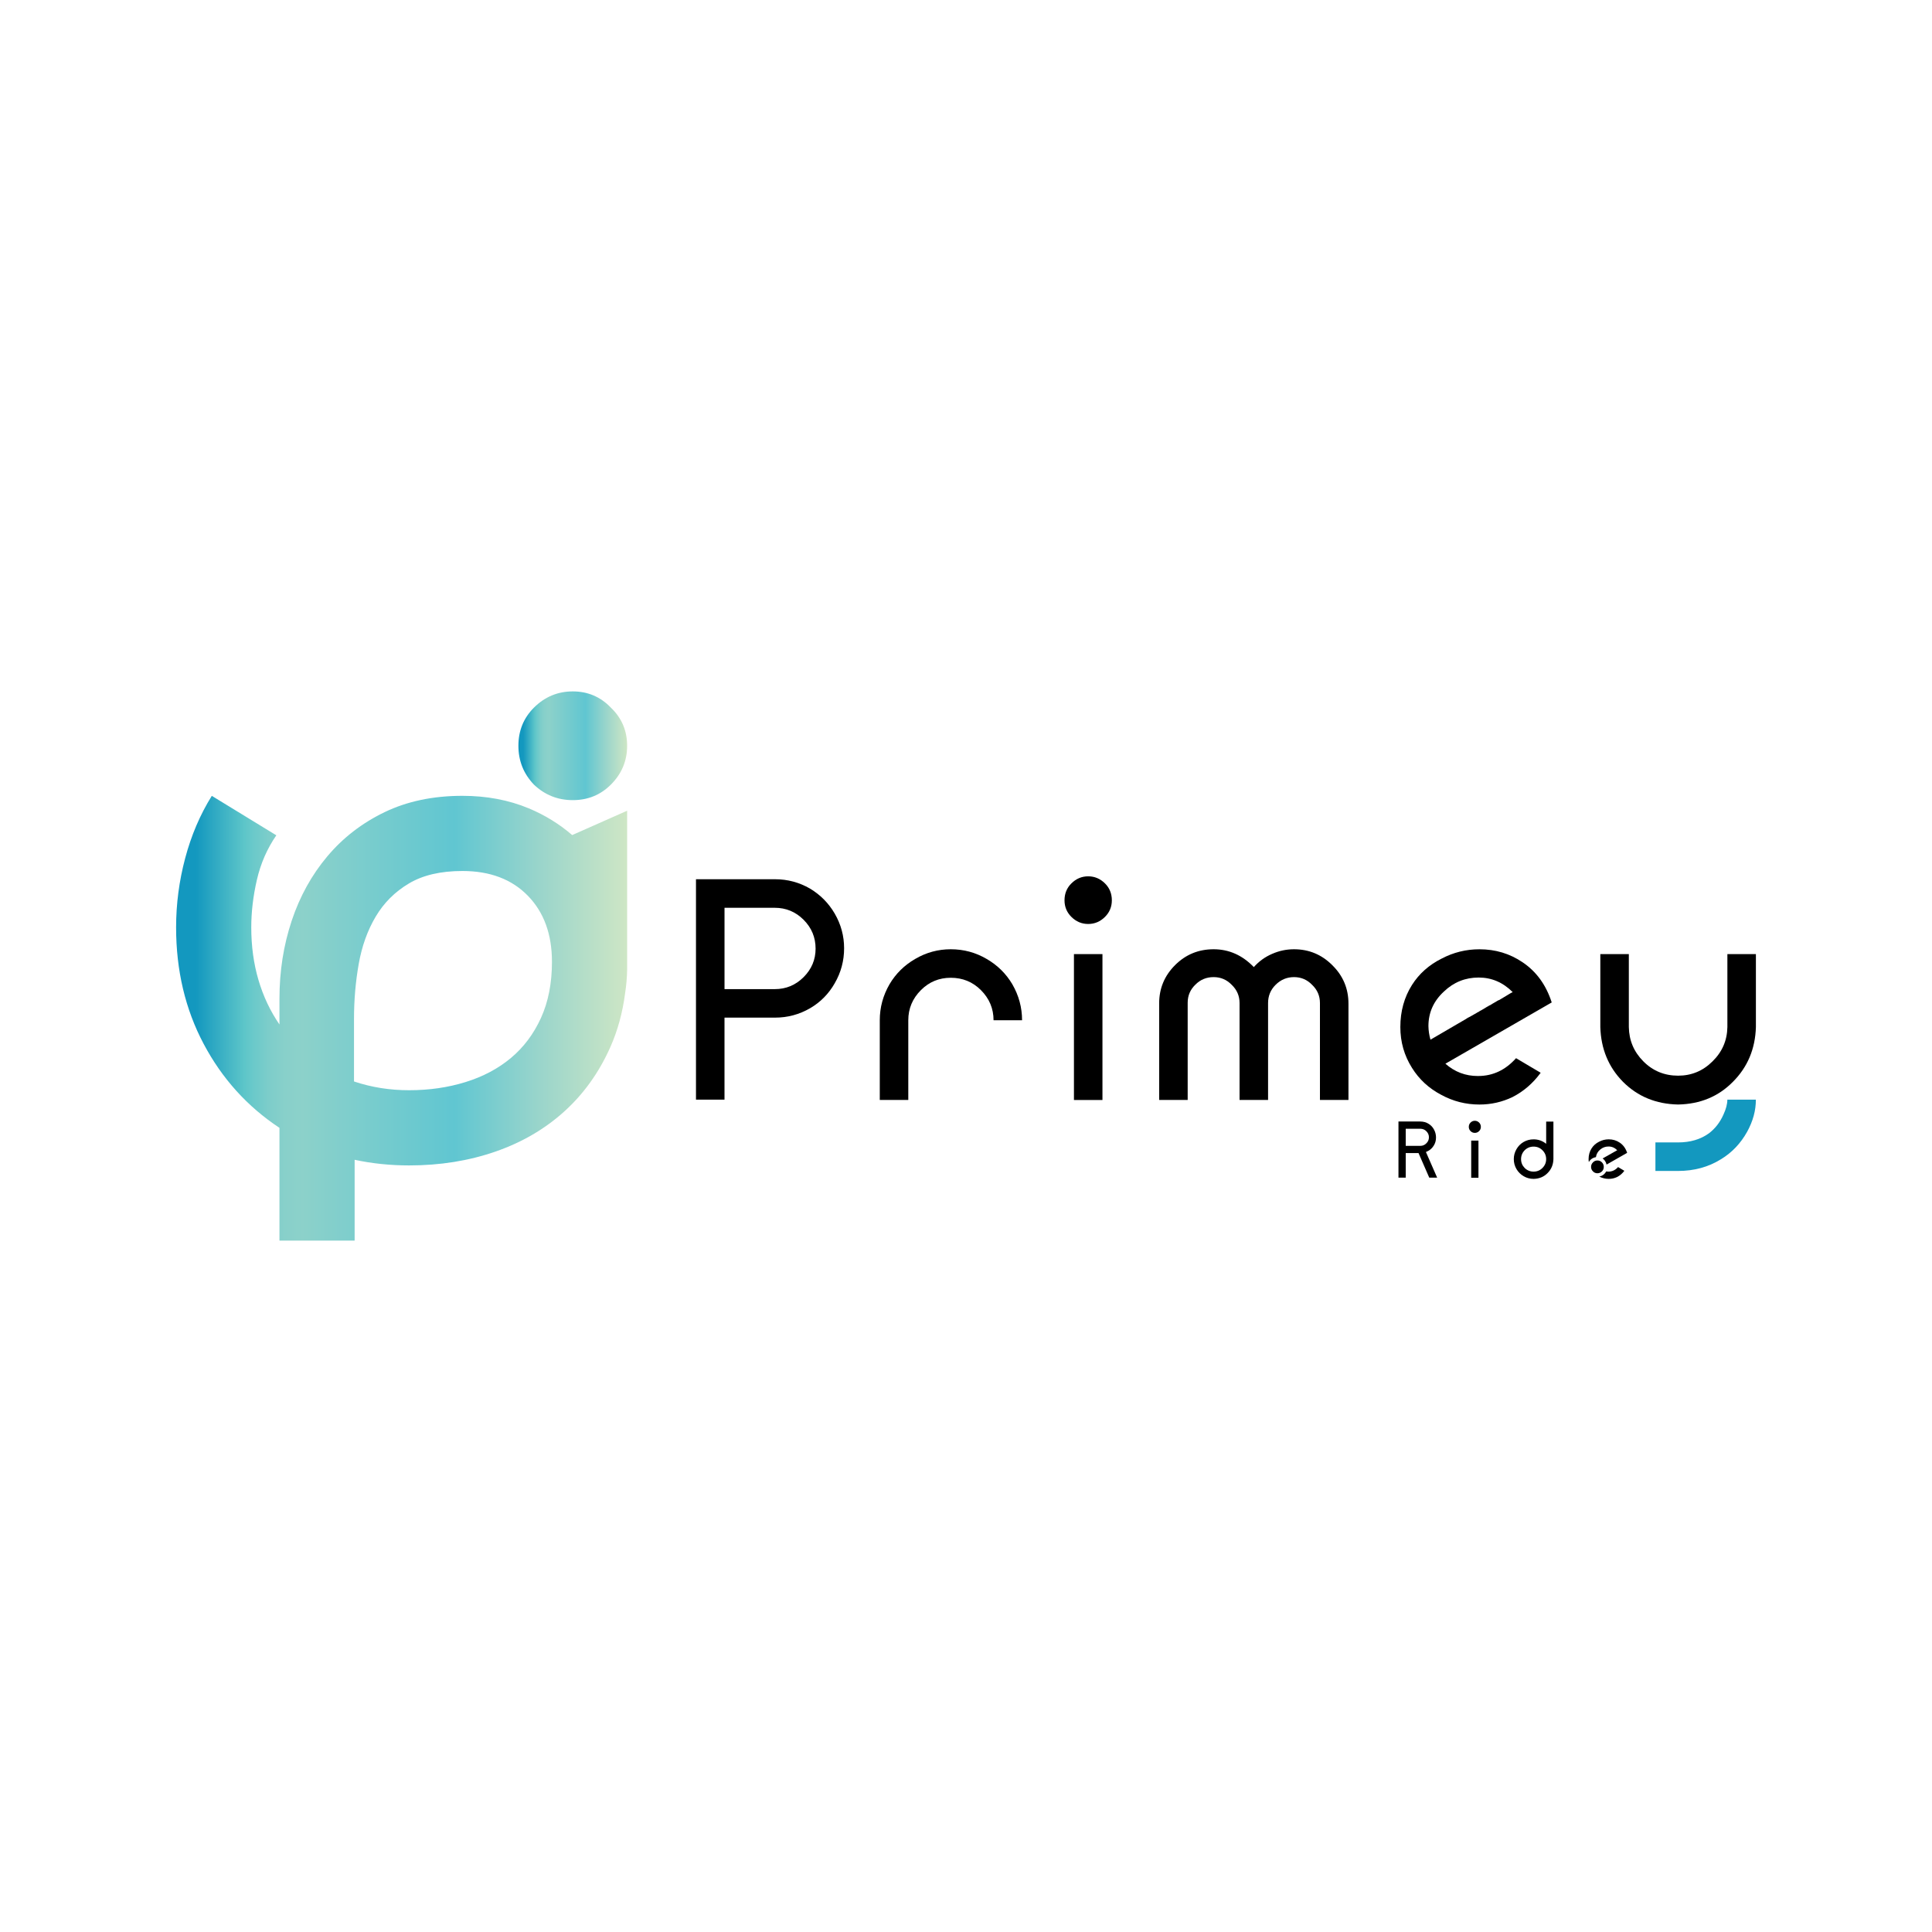
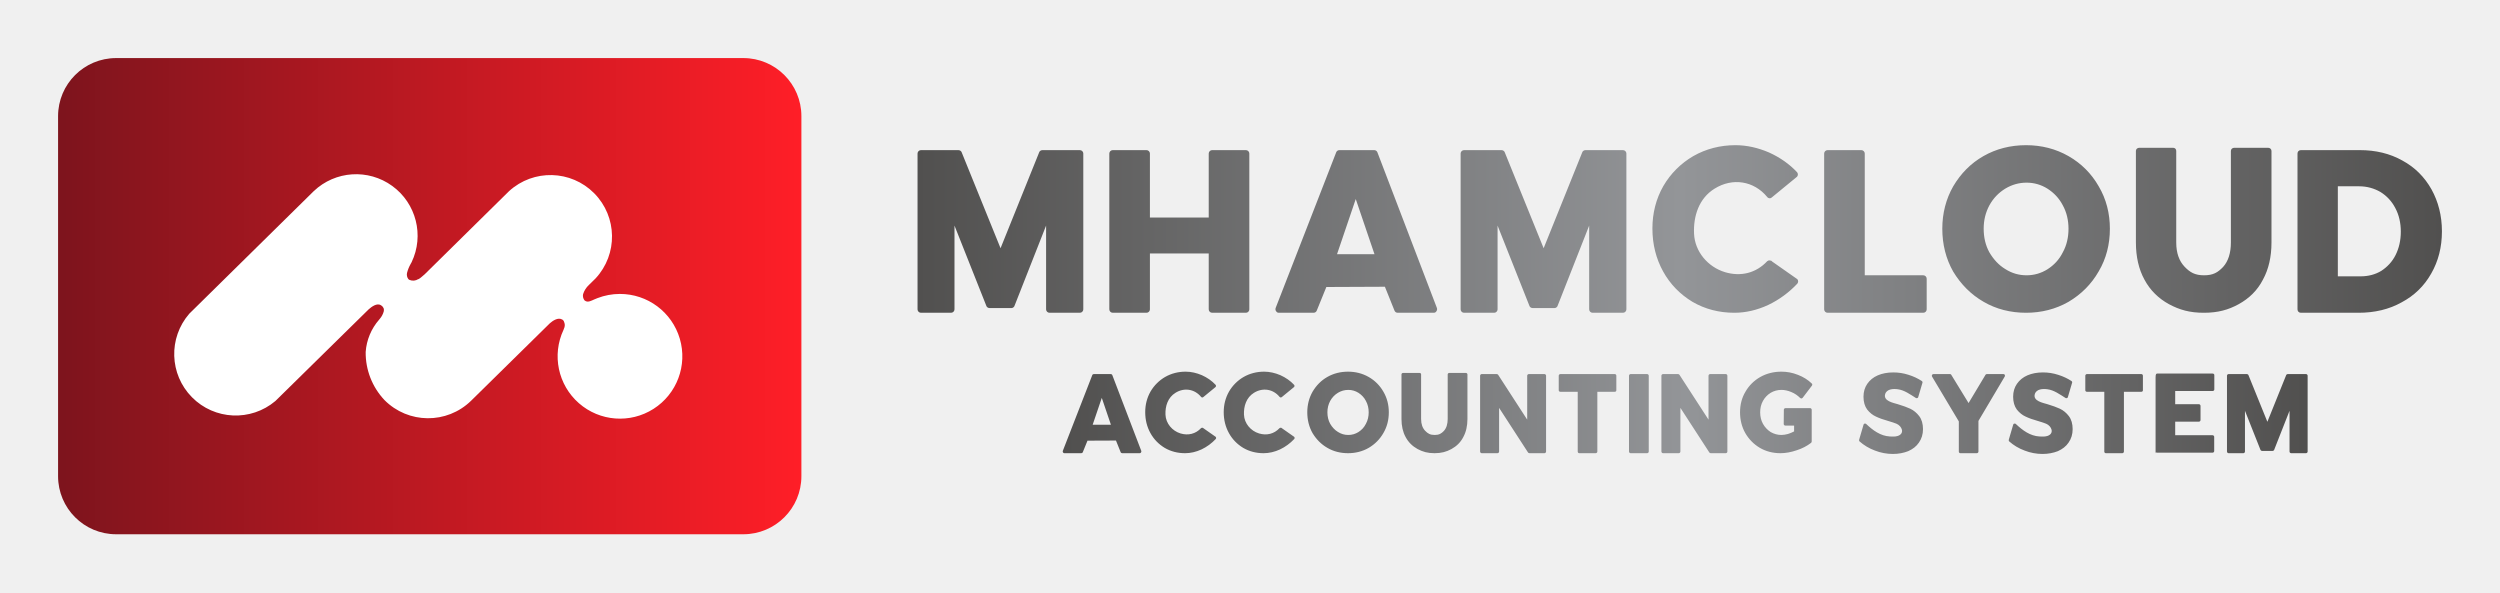
- <svg xmlns="http://www.w3.org/2000/svg" version="1.0" id="Layer_1" x="0px" y="0px" viewBox="0 0 1080 1080" style="enable-background:new 0 0 1080 1080;" xml:space="preserve">
-   <style type="text/css">
- 	.st0{fill:#FFFFFF;}
- 	.st1{fill:#1398BF;}
- 	.st2{fill:url(#SVGID_1_);}
- 	.st3{fill:url(#SVGID_00000090283090173874529700000004370893255832307886_);}
- </style>
-   <rect class="st0" width="1080" height="1080" />
-   <g>
-     <path d="M433.27,491.5c7,0,13.53,1.75,19.57,5.25c5.8,3.5,10.39,8.15,13.77,13.95c3.5,6.04,5.25,12.5,5.25,19.39   c0,7.01-1.75,13.53-5.25,19.57c-3.38,5.92-7.97,10.57-13.77,13.95c-6.04,3.5-12.56,5.25-19.57,5.25h-28.27v45.84h-15.94V491.5   H433.27z M433.09,552.93c6.28,0,11.66-2.23,16.13-6.7c4.47-4.47,6.7-9.78,6.7-15.94c0-6.28-2.24-11.66-6.7-16.13   c-4.47-4.47-9.85-6.7-16.13-6.7h-28.08v45.48H433.09z" />
-     <path d="M491.8,614.89v-44.57c0-7.13,1.81-13.83,5.44-20.11c3.5-5.92,8.27-10.63,14.31-14.13c6.16-3.62,12.8-5.44,19.93-5.44   c7.25,0,13.95,1.81,20.11,5.44c6.04,3.5,10.81,8.22,14.31,14.13c3.62,6.28,5.44,12.99,5.44,20.11H555.4   c0-6.52-2.36-12.14-7.07-16.85c-4.59-4.59-10.21-6.89-16.85-6.89c-6.52,0-12.08,2.3-16.67,6.89c-4.71,4.71-7.07,10.33-7.07,16.85   v44.57H491.8z" />
-     <path d="M598.88,512.52c-2.54-2.54-3.81-5.62-3.81-9.24c0-3.74,1.27-6.89,3.81-9.42c2.66-2.66,5.8-3.99,9.42-3.99   c3.62,0,6.76,1.33,9.42,3.99c2.54,2.54,3.81,5.68,3.81,9.42c0,3.62-1.27,6.7-3.81,9.24c-2.66,2.66-5.8,3.99-9.42,3.99   C604.68,516.51,601.54,515.18,598.88,512.52z M616.28,533.36v81.54h-15.94v-81.54H616.28z" />
-     <path d="M737.86,614.89v-54.18c0-3.99-1.45-7.37-4.35-10.15c-2.78-2.9-6.16-4.35-10.15-4.35c-3.99,0-7.43,1.45-10.33,4.35   c-2.78,2.78-4.17,6.16-4.17,10.15v54.18h-15.94v-54.18c0-3.99-1.45-7.37-4.35-10.15c-2.78-2.9-6.16-4.35-10.15-4.35   c-3.99,0-7.37,1.39-10.15,4.17c-2.9,2.78-4.35,6.16-4.35,10.15v54.36h-15.94V560.9c0-8.34,2.96-15.46,8.88-21.38   c5.92-5.92,13.1-8.88,21.56-8.88c8.58,0,16.06,3.32,22.47,9.97c2.9-3.26,6.34-5.74,10.33-7.43c3.86-1.69,7.91-2.54,12.14-2.54   c8.33,0,15.46,2.96,21.38,8.88c6.04,5.92,9.06,13.11,9.06,21.56v53.81H737.86z" />
-     <path d="M826.28,601.49c8.21,0,15.28-3.32,21.2-9.96l13.77,8.15c-4.35,5.92-9.6,10.45-15.76,13.59c-5.8,2.78-11.96,4.17-18.48,4.17   c-7.61,0-14.74-1.81-21.38-5.44c-6.89-3.62-12.32-8.64-16.31-15.04c-4.35-6.89-6.52-14.5-6.52-22.83c0-8.81,2.17-16.67,6.52-23.55   c3.99-6.28,9.48-11.17,16.49-14.68c6.64-3.5,13.71-5.25,21.2-5.25c8.94,0,16.97,2.42,24.1,7.25c7.73,5.19,13.17,12.68,16.31,22.47   l-59.43,34.25c5.19,4.59,11.23,6.88,18.12,6.88H826.28z M799.64,581.19l19.57-11.41l0.36-0.18l0.18-0.18l0.91-0.54l0.36-0.18   l0.72-0.36l3.81-2.17l0.18-0.18h0.18l0.18-0.18h0.18l0.54-0.36l0.54-0.36l0.72-0.36l3.62-2.17h0.18l0.18-0.18l0.18-0.18h0.18   l0.18-0.18h0.18l0.36-0.18l0.18-0.18l0.36-0.18l0.36-0.18l0.18-0.18l0.36-0.18l3.08-1.81h0.18l0.36-0.18l4.53-2.72l1.81-1.09   l0.72-0.36l0.36-0.18c-5.44-5.44-11.78-8.15-19.02-8.15c-7.49,0-13.95,2.6-19.39,7.79c-5.8,5.32-8.7,11.78-8.7,19.39   C798.55,576.12,798.92,578.66,799.64,581.19z" />
-     <path d="M907.27,604.75c-8.09-8.21-12.32-18.42-12.68-30.62v-40.77h15.94v40.77c0.12,7.49,2.84,13.89,8.15,19.21   c5.31,5.32,11.78,7.97,19.39,7.97c7.49,0,13.89-2.66,19.21-7.97c5.44-5.31,8.21-11.72,8.34-19.21v-40.77h15.94v40.77   c-0.36,12.2-4.65,22.41-12.86,30.62c-8.09,8.22-18.3,12.44-30.62,12.68C925.75,617.19,915.48,612.96,907.27,604.75z" />
-     <g>
-       <path d="M798.96,658.31l-6-13.75h-7.15v13.75h-4.06v-31.38h12.18c1.78,0,3.37,0.45,4.75,1.34c1.29,0.8,2.29,1.89,3,3.28    c0.71,1.35,1.06,2.8,1.06,4.34c0,1.75-0.46,3.32-1.39,4.71c-0.99,1.54-2.4,2.66-4.25,3.37l6.28,14.35H798.96z M793.98,640.54    c1.32,0,2.45-0.48,3.37-1.43c0.95-0.92,1.43-2.05,1.43-3.37c0-1.29-0.48-2.41-1.43-3.37c-0.92-0.92-2.05-1.39-3.37-1.39h-8.17    v9.55H793.98z" />
-       <path d="M822.04,632.28c-0.65-0.65-0.97-1.43-0.97-2.35c0-0.95,0.32-1.75,0.97-2.4c0.68-0.68,1.48-1.01,2.4-1.01    c0.92,0,1.72,0.34,2.4,1.01c0.65,0.65,0.97,1.45,0.97,2.4c0,0.92-0.32,1.71-0.97,2.35c-0.68,0.68-1.48,1.01-2.4,1.01    C823.51,633.29,822.71,632.96,822.04,632.28z M826.47,637.59v20.77h-4.06v-20.77H826.47z" />
-       <path d="M868.37,626.97v21c-0.09,3.11-1.18,5.71-3.28,7.8c-2.06,2.09-4.66,3.17-7.8,3.23c-2,0-3.85-0.49-5.54-1.48    c-1.69-0.99-3.03-2.31-4.01-3.97c-1.02-1.72-1.52-3.6-1.52-5.63c0-1.94,0.49-3.77,1.48-5.49c0.95-1.69,2.26-3.03,3.92-4.01    c1.72-1.01,3.62-1.52,5.68-1.52c2.61,0,4.95,0.83,7.02,2.49v-12.41H868.37z M862.23,652.91c1.38-1.38,2.08-3.03,2.08-4.94    c0-1.94-0.69-3.6-2.08-4.98c-1.35-1.35-3-2.03-4.94-2.03c-1.94,0-3.6,0.68-4.98,2.03c-1.35,1.38-2.03,3.05-2.03,4.98    c0,1.91,0.68,3.55,2.03,4.94c1.39,1.35,3.05,2.03,4.98,2.03C859.23,654.94,860.88,654.26,862.23,652.91z" />
-       <path d="M888.17,649.59c-0.09-0.52-0.14-1.06-0.14-1.62c0-2.25,0.55-4.25,1.66-6c1.01-1.6,2.41-2.84,4.2-3.74    c1.69-0.89,3.49-1.34,5.4-1.34c2.28,0,4.32,0.61,6.14,1.84c1.97,1.32,3.35,3.23,4.15,5.72l-11.49,6.55    c-0.37-1.51-1.11-2.65-2.22-3.41l8.17-4.61c-1.39-1.39-3-2.08-4.85-2.08c-1.72,0-3.26,0.55-4.61,1.66    c-1.39,1.14-2.2,2.57-2.45,4.29C890.35,647.17,889.03,648.08,888.17,649.59z M890.48,654.8c-0.71-0.68-1.06-1.51-1.06-2.49    c0-0.99,0.35-1.83,1.06-2.54c0.68-0.71,1.51-1.06,2.49-1.06c0.98,0,1.83,0.35,2.54,1.06c0.68,0.71,1.01,1.55,1.01,2.54    c0,0.99-0.34,1.82-1.01,2.49c-0.71,0.71-1.56,1.06-2.54,1.06C891.98,655.86,891.15,655.51,890.48,654.8z M897.86,654.85    c0.4,0.06,0.8,0.09,1.2,0.09h0.05c2.09,0,3.89-0.85,5.4-2.54l3.51,2.08c-1.11,1.51-2.45,2.66-4.01,3.46    c-1.48,0.71-3.05,1.06-4.71,1.06c-1.84,0-3.62-0.43-5.31-1.29C895.74,657.34,897.03,656.39,897.86,654.85z" />
+ <svg xmlns="http://www.w3.org/2000/svg" version="1.1" width="3146.163" height="745.432" viewBox="0 0 3146.163 745.432">
+   <g transform="scale(7.308161) translate(10, 10)">
+     <defs id="SvgjsDefs4043">
+       <linearGradient id="SvgjsLinearGradient4052">
+         <stop id="SvgjsStop4053" stop-color="#7d141d" offset="0" />
+         <stop id="SvgjsStop4054" stop-color="#ff1e27" offset="1" />
+       </linearGradient>
+       <linearGradient id="SvgjsLinearGradient4055">
+         <stop id="SvgjsStop4056" stop-color="#51504f" offset="0" />
+         <stop id="SvgjsStop4057" stop-color="#939598" offset="0.5" />
+         <stop id="SvgjsStop4058" stop-color="#51504f" offset="1" />
+       </linearGradient>
+       <linearGradient id="SvgjsLinearGradient4059">
+         <stop id="SvgjsStop4060" stop-color="#51504f" offset="0" />
+         <stop id="SvgjsStop4061" stop-color="#939598" offset="0.5" />
+         <stop id="SvgjsStop4062" stop-color="#51504f" offset="1" />
+       </linearGradient>
+     </defs>
+     <g id="SvgjsG4044" featureKey="symbolGroupContainer" transform="matrix(1,0,0,1,0,0)" fill="url(#SvgjsLinearGradient4052)">
+       <rect width="128" height="82" rx="10" ry="10" />
    </g>
-     <path class="st1" d="M976.67,632.65c-3.62,6.52-8.51,11.66-14.68,15.4c-7.01,4.35-14.98,6.52-23.92,6.52h-12.68v-15.95h12.68   c6.76,0,12.5-1.69,17.21-5.07c3.5-2.66,6.22-6.16,8.15-10.51c1.45-3.14,2.17-5.92,2.17-8.34h15.94   C981.56,620.75,979.93,626.73,976.67,632.65z" />
-     <g>
-       <linearGradient id="SVGID_1_" gradientUnits="userSpaceOnUse" x1="98.441" y1="569.186" x2="350.571" y2="569.186">
-         <stop offset="0.044" style="stop-color:#1398BF" />
-         <stop offset="0.153" style="stop-color:#5EC6C9" />
-         <stop offset="0.171" style="stop-color:#6AC9CA" />
-         <stop offset="0.206" style="stop-color:#7DCDCA" />
-         <stop offset="0.242" style="stop-color:#88D0CA" />
-         <stop offset="0.281" style="stop-color:#8CD1CA" />
-         <stop offset="0.617" style="stop-color:#60C6D1" />
-         <stop offset="0.807" style="stop-color:#9AD5CB" />
-         <stop offset="1" style="stop-color:#CEE6C5" />
-       </linearGradient>
-       <path class="st2" d="M295.59,451.87c-11.21-4.67-23.58-7-37.12-7c-16.34,0-30.82,3.04-43.42,9.1    c-12.61,6.07-23.29,14.3-32.04,24.69c-8.75,10.39-15.41,22.41-19.96,36.07c-4.55,13.66-6.83,28.19-6.83,43.6v14.36    c-5.14-7.47-9.05-15.76-11.73-24.86c-2.69-9.11-4.03-18.91-4.03-29.42c0-8.63,1.05-17.51,3.15-26.61s5.72-17.39,10.86-24.86    l-36.07-22.06c-6.54,10.5-11.5,22.12-14.88,34.84c-3.39,12.73-5.08,25.62-5.08,38.69c0,24.05,5.13,45.76,15.41,65.14    c10.27,19.38,24.39,35.02,42.37,46.92v63.03h42.02v-45.17c9.8,2.1,19.96,3.15,30.47,3.15c17.27,0,33.32-2.57,48.15-7.7    c14.82-5.13,27.67-12.61,38.52-22.41c10.86-9.8,19.43-21.76,25.74-35.89c4.15-9.29,6.9-19.38,8.32-30.24    c0.67-4.33,1.07-8.74,1.13-13.24v-88.8l-30.71,13.61C312.76,460.69,304.71,455.67,295.59,451.87z M197.89,604.55v-35.02    c0-10.51,0.88-20.72,2.63-30.64c1.75-9.92,4.9-18.74,9.46-26.44c4.55-7.7,10.73-13.89,18.56-18.56c7.82-4.67,17.8-7,29.94-7    c15.41,0,27.61,4.61,36.59,13.83c8.99,9.22,13.48,21.54,13.48,36.94c0,11.91-2.05,22.36-6.13,31.34    c-4.09,8.99-9.69,16.46-16.81,22.41c-7.12,5.95-15.58,10.45-25.39,13.48c-9.81,3.04-20.31,4.55-31.51,4.55    C217.97,609.46,207.7,607.83,197.89,604.55z" />
-       <linearGradient id="SVGID_00000130624496366022655470000003415991546059185586_" gradientUnits="userSpaceOnUse" x1="289.796" y1="416.888" x2="350.571" y2="416.888">
-         <stop offset="0.044" style="stop-color:#1398BF" />
-         <stop offset="0.153" style="stop-color:#5EC6C9" />
-         <stop offset="0.171" style="stop-color:#6AC9CA" />
-         <stop offset="0.206" style="stop-color:#7DCDCA" />
-         <stop offset="0.242" style="stop-color:#88D0CA" />
-         <stop offset="0.281" style="stop-color:#8CD1CA" />
-         <stop offset="0.617" style="stop-color:#60C6D1" />
-         <stop offset="0.807" style="stop-color:#9AD5CB" />
-         <stop offset="1" style="stop-color:#CEE6C5" />
-       </linearGradient>
-       <path style="fill:url(#SVGID_00000130624496366022655470000003415991546059185586_);" d="M320.18,447.28    c8.42,0,15.53-2.89,21.31-8.68c6.06-6.05,9.08-13.28,9.08-21.71c0-8.42-3.02-15.52-9.08-21.31c-5.78-6.05-12.89-9.08-21.31-9.08    c-8.42,0-15.65,3.03-21.71,9.08c-5.78,5.79-8.68,12.89-8.68,21.31c0,8.42,2.9,15.66,8.68,21.71    C304.53,444.38,311.77,447.28,320.18,447.28z" />
+     <g id="SvgjsG4045" featureKey="symbolFeature-0" transform="matrix(1.058976,0,0,1.058976,20,20)" fill="#ffffff">
+       <g id="Page-1" stroke="none" stroke-width="1" fill="none" fill-rule="evenodd">
+         <g id="Artboard" transform="translate(-5037, -836)" fill="#FFFFFF" fill-rule="nonzero">
+           <g id="M-Letter_Artboard-58_SVG" transform="translate(5037, 836)">
+             <path d="M72.453,19.468 C71.212,19.47 69.981,19.701 68.823,20.148 L68.823,20.148 L68.313,20.358 C67.753,20.608 67.313,20.848 66.893,20.628 C66.83,20.593 66.77,20.553 66.713,20.508 C66.496,20.224 66.412,19.859 66.483,19.508 C66.665,18.935 66.992,18.418 67.433,18.008 L68.003,17.448 L68.003,17.448 L68.513,16.948 C72.166,13.022 72.07,6.913 68.297,3.102 C64.524,-0.709 58.416,-0.865 54.453,2.748 L40.723,16.278 C40.523,16.458 40.343,16.618 40.173,16.748 C40.038,16.867 39.891,16.971 39.733,17.058 L39.683,17.058 C39.261,17.335 38.729,17.383 38.263,17.188 C38.2,17.153 38.14,17.113 38.083,17.068 C37.866,16.784 37.782,16.419 37.853,16.068 C37.984,15.547 38.186,15.045 38.453,14.578 L38.503,14.488 L38.603,14.308 L38.603,14.308 C40.68,9.957 39.357,4.744 35.457,1.91 C31.556,-0.924 26.189,-0.571 22.693,2.748 L2.453,22.678 C-0.975,26.622 -0.789,32.539 2.879,36.26 C6.547,39.98 12.462,40.25 16.453,36.878 L31.613,21.978 C32.083,21.558 32.973,20.888 33.613,21.308 C33.683,21.349 33.75,21.396 33.813,21.448 C33.924,21.564 34.012,21.7 34.073,21.848 C34.109,22 34.109,22.157 34.073,22.308 C33.955,22.742 33.743,23.145 33.453,23.488 L33.323,23.648 L33.323,23.648 L33.323,23.648 C32.04,25.113 31.271,26.956 31.133,28.898 C31.099,31.802 32.192,34.605 34.183,36.718 C38.049,40.622 44.341,40.676 48.273,36.838 L61.073,24.248 C61.573,23.808 62.403,23.248 63.073,23.618 L63.193,23.698 C63.258,23.754 63.315,23.818 63.363,23.888 L63.363,23.958 C63.516,24.24 63.552,24.57 63.463,24.878 C63.418,25.025 63.365,25.168 63.303,25.308 C61.39,29.394 62.406,34.253 65.798,37.229 C69.189,40.206 74.138,40.583 77.942,38.156 C81.745,35.728 83.487,31.08 82.215,26.751 C80.944,22.422 76.965,19.454 72.453,19.468 Z" id="Path" />
+           </g>
+         </g>
+       </g>
+     </g>
+     <g id="SvgjsG4046" featureKey="nameFeature-0" transform="matrix(2.240526,0,0,2.240526,145.7595,-0.9525406)" fill="url(#SvgjsLinearGradient4055)">
+       <path d="M1.26 20 c-0.14 0 -0.26 -0.12 -0.26 -0.26 l0 -11.98 c0 -0.14 0.12 -0.26 0.26 -0.26 l2.88 0 c0.1 0 0.2 0.06 0.24 0.14 l3 7.4 l2.98 -7.4 c0.04 -0.08 0.14 -0.14 0.24 -0.14 l2.88 0 c0.14 0 0.26 0.12 0.26 0.26 l0 11.98 c0 0.14 -0.12 0.26 -0.26 0.26 l-2.34 0 c-0.14 0 -0.26 -0.12 -0.26 -0.26 l0 -6.44 l-2.44 6.2 c-0.04 0.08 -0.14 0.14 -0.22 0.14 l-1.68 0 c-0.1 0 -0.2 -0.06 -0.24 -0.14 l-2.46 -6.2 l0 6.44 c0 0.14 -0.12 0.26 -0.26 0.26 l-2.32 0 z M16 20 c-0.14 0 -0.26 -0.12 -0.26 -0.26 l0 -11.98 c0 -0.14 0.12 -0.26 0.26 -0.26 l2.6 0 c0.14 0 0.26 0.12 0.26 0.26 l0 4.92 l4.52 0 l0 -4.92 c0 -0.14 0.12 -0.26 0.26 -0.26 l2.6 0 c0.14 0 0.26 0.12 0.26 0.26 l0 11.98 c0 0.14 -0.12 0.26 -0.26 0.26 l-2.6 0 c-0.14 0 -0.26 -0.12 -0.26 -0.26 l0 -4.3 l-4.52 0 l0 4.3 c0 0.14 -0.12 0.26 -0.26 0.26 l-2.6 0 z M28.76 20 c-0.08 0 -0.16 -0.04 -0.2 -0.12 c-0.06 -0.06 -0.06 -0.16 -0.04 -0.24 l4.66 -11.98 c0.04 -0.1 0.14 -0.16 0.24 -0.16 l2.68 0 c0.1 0 0.2 0.06 0.24 0.16 l4.58 11.98 c0.02 0.08 0.02 0.16 -0.04 0.24 c-0.04 0.08 -0.12 0.12 -0.2 0.12 l-2.78 0 c-0.1 0 -0.2 -0.06 -0.24 -0.16 l-0.74 -1.84 l-4.5 0.02 l-0.74 1.82 c-0.04 0.1 -0.14 0.16 -0.24 0.16 l-2.68 0 z M33.24 15.5 l2.88 0 l-1.44 -4.24 z M43 20 c-0.14 0 -0.26 -0.12 -0.26 -0.26 l0 -11.98 c0 -0.14 0.12 -0.26 0.26 -0.26 l2.88 0 c0.1 0 0.2 0.06 0.24 0.14 l3 7.4 l2.98 -7.4 c0.04 -0.08 0.14 -0.14 0.24 -0.14 l2.88 0 c0.14 0 0.26 0.12 0.26 0.26 l0 11.98 c0 0.14 -0.12 0.26 -0.26 0.26 l-2.34 0 c-0.14 0 -0.26 -0.12 -0.26 -0.26 l0 -6.44 l-2.44 6.2 c-0.04 0.08 -0.14 0.14 -0.22 0.14 l-1.68 0 c-0.1 0 -0.2 -0.06 -0.24 -0.14 l-2.46 -6.2 l0 6.44 c0 0.14 -0.12 0.26 -0.26 0.26 l-2.32 0 z M63.78 20 c-1.18 0 -2.26 -0.28 -3.22 -0.84 c-0.96 -0.58 -1.72 -1.36 -2.26 -2.34 s-0.82 -2.08 -0.82 -3.3 c0 -1.18 0.28 -2.28 0.84 -3.26 c0.56 -0.96 1.34 -1.74 2.3 -2.3 c0.98 -0.56 2.08 -0.84 3.24 -0.84 c0.88 0 1.74 0.2 2.58 0.56 c0.84 0.38 1.56 0.88 2.16 1.52 c0.08 0.1 0.08 0.24 0 0.34 l-1.9 1.56 c-0.06 0.06 -0.12 0.1 -0.2 0.1 s-0.16 -0.04 -0.2 -0.1 c-1.02 -1.24 -2.66 -1.5 -4.04 -0.64 c-1.2 0.74 -1.64 2.1 -1.58 3.46 c0.06 1.38 1.06 2.56 2.38 2.96 c1.2 0.36 2.38 0.08 3.24 -0.84 c0.06 -0.04 0.12 -0.08 0.2 -0.06 c0.08 0 0.14 0.02 0.18 0.08 l1.94 1.36 c0.08 0.1 0.08 0.24 0 0.34 c-0.64 0.68 -1.4 1.24 -2.24 1.64 c-0.86 0.4 -1.74 0.6 -2.6 0.6 z M70.94 20 c-0.14 0 -0.26 -0.12 -0.26 -0.26 l0 -11.98 c0 -0.14 0.12 -0.26 0.26 -0.26 l2.6 0 c0.14 0 0.26 0.12 0.26 0.26 l0 9.36 l4.5 0 c0.14 0 0.26 0.12 0.26 0.26 l0 2.36 c0 0.14 -0.12 0.26 -0.26 0.26 l-7.36 0 z M86.2 20 c-1.2 0 -2.3 -0.28 -3.26 -0.84 c-0.98 -0.56 -1.76 -1.36 -2.34 -2.32 c-0.56 -0.98 -0.84 -2.1 -0.84 -3.3 c0 -1.18 0.28 -2.28 0.84 -3.26 c0.58 -0.98 1.34 -1.76 2.32 -2.32 s2.08 -0.84 3.28 -0.84 c1.18 0 2.28 0.28 3.26 0.84 s1.76 1.34 2.32 2.32 c0.58 0.98 0.86 2.08 0.86 3.26 c0 1.2 -0.28 2.3 -0.86 3.28 c-0.56 0.98 -1.34 1.76 -2.32 2.34 c-0.98 0.56 -2.08 0.84 -3.26 0.84 z M86.24 17.12 c0.58 0 1.12 -0.16 1.6 -0.46 c0.5 -0.32 0.9 -0.74 1.18 -1.3 c0.3 -0.54 0.44 -1.16 0.44 -1.82 c0 -0.64 -0.14 -1.26 -0.44 -1.8 c-0.28 -0.54 -0.68 -0.96 -1.18 -1.28 c-0.48 -0.3 -1.02 -0.46 -1.6 -0.46 c-0.6 0 -1.14 0.16 -1.64 0.46 c-0.52 0.32 -0.92 0.74 -1.22 1.28 c-0.3 0.56 -0.44 1.16 -0.44 1.8 c0 0.66 0.14 1.28 0.44 1.82 c0.32 0.54 0.72 0.98 1.22 1.28 c0.5 0.32 1.04 0.48 1.64 0.48 z M99.86 20 c-1.08 0 -1.86 -0.22 -2.68 -0.66 c-0.8 -0.44 -1.44 -1.06 -1.88 -1.88 c-0.44 -0.8 -0.66 -1.76 -0.66 -2.86 l0 -7.04 c0 -0.14 0.12 -0.24 0.26 -0.24 l2.6 0 c0.14 0 0.24 0.1 0.24 0.24 l0 7.04 c0 0.8 0.22 1.42 0.64 1.86 s0.8 0.66 1.5 0.66 s1.06 -0.22 1.46 -0.64 c0.4 -0.44 0.6 -1.08 0.6 -1.88 l0 -7.04 c0 -0.14 0.12 -0.24 0.26 -0.24 l2.6 0 c0.14 0 0.26 0.1 0.26 0.24 l0 7.04 c0 1.1 -0.22 2.06 -0.66 2.86 c-0.42 0.82 -1.06 1.44 -1.86 1.88 s-1.6 0.66 -2.68 0.66 z M107.32 20 c-0.16 0 -0.26 -0.12 -0.26 -0.26 l0 -11.98 c0 -0.14 0.1 -0.26 0.26 -0.26 l4.54 0 c1.2 0 2.3 0.26 3.26 0.8 c0.96 0.52 1.7 1.26 2.24 2.22 c0.52 0.94 0.8 2.02 0.8 3.22 c0 1.22 -0.28 2.3 -0.82 3.24 c-0.54 0.96 -1.3 1.7 -2.28 2.22 c-0.96 0.54 -2.08 0.8 -3.3 0.8 l-4.44 0 z M110.16 17.2 l1.76 0 c0.58 0 1.12 -0.14 1.58 -0.42 c0.46 -0.3 0.84 -0.7 1.1 -1.22 s0.4 -1.12 0.4 -1.8 c0 -0.66 -0.14 -1.28 -0.42 -1.8 c-0.28 -0.54 -0.66 -0.94 -1.14 -1.24 c-0.48 -0.28 -1.04 -0.44 -1.64 -0.44 l-1.64 0 l0 6.92 z" />
+     </g>
+     <g id="SvgjsG4047" featureKey="sloganFeature-0" transform="matrix(1.090124,0,0,1.090124,171.9011,46.23832)" fill="url(#SvgjsLinearGradient4059)">
+       <path d="M1.26 20 c-0.08 0 -0.16 -0.04 -0.2 -0.12 c-0.06 -0.06 -0.06 -0.16 -0.04 -0.24 l4.66 -11.98 c0.04 -0.1 0.14 -0.16 0.24 -0.16 l2.68 0 c0.1 0 0.2 0.06 0.24 0.16 l4.58 11.98 c0.02 0.08 0.02 0.16 -0.04 0.24 c-0.04 0.08 -0.12 0.12 -0.2 0.12 l-2.78 0 c-0.1 0 -0.2 -0.06 -0.24 -0.16 l-0.74 -1.84 l-4.5 0.02 l-0.74 1.82 c-0.04 0.1 -0.14 0.16 -0.24 0.16 l-2.68 0 z M5.74 15.5 l2.88 0 l-1.44 -4.24 z M20.34 20 c-1.18 0 -2.26 -0.28 -3.22 -0.84 c-0.96 -0.58 -1.72 -1.36 -2.26 -2.34 s-0.82 -2.08 -0.82 -3.3 c0 -1.18 0.28 -2.28 0.84 -3.26 c0.56 -0.96 1.34 -1.74 2.3 -2.3 c0.98 -0.56 2.08 -0.84 3.24 -0.84 c0.88 0 1.74 0.2 2.58 0.56 c0.84 0.38 1.56 0.88 2.16 1.52 c0.08 0.1 0.08 0.24 0 0.34 l-1.9 1.56 c-0.06 0.06 -0.12 0.1 -0.2 0.1 s-0.16 -0.04 -0.2 -0.1 c-1.02 -1.24 -2.66 -1.5 -4.04 -0.64 c-1.2 0.74 -1.64 2.1 -1.58 3.46 c0.06 1.38 1.06 2.56 2.38 2.96 c1.2 0.36 2.38 0.08 3.24 -0.84 c0.06 -0.04 0.12 -0.08 0.2 -0.06 c0.08 0 0.14 0.02 0.18 0.08 l1.94 1.36 c0.08 0.1 0.08 0.24 0 0.34 c-0.64 0.68 -1.4 1.24 -2.24 1.64 c-0.86 0.4 -1.74 0.6 -2.6 0.6 z M32.74 20 c-1.18 0 -2.26 -0.28 -3.22 -0.84 c-0.96 -0.58 -1.72 -1.36 -2.26 -2.34 s-0.82 -2.08 -0.82 -3.3 c0 -1.18 0.28 -2.28 0.84 -3.26 c0.56 -0.96 1.34 -1.74 2.3 -2.3 c0.98 -0.56 2.08 -0.84 3.24 -0.84 c0.88 0 1.74 0.2 2.58 0.56 c0.84 0.38 1.56 0.88 2.16 1.52 c0.08 0.1 0.08 0.24 0 0.34 l-1.9 1.56 c-0.06 0.06 -0.12 0.1 -0.2 0.1 s-0.16 -0.04 -0.2 -0.1 c-1.02 -1.24 -2.66 -1.5 -4.04 -0.64 c-1.2 0.74 -1.64 2.1 -1.58 3.46 c0.06 1.38 1.06 2.56 2.38 2.96 c1.2 0.36 2.38 0.08 3.24 -0.84 c0.06 -0.04 0.12 -0.08 0.2 -0.06 c0.08 0 0.14 0.02 0.18 0.08 l1.94 1.36 c0.08 0.1 0.08 0.24 0 0.34 c-0.64 0.68 -1.4 1.24 -2.24 1.64 c-0.86 0.4 -1.74 0.6 -2.6 0.6 z M46.08 20 c-1.2 0 -2.3 -0.28 -3.26 -0.84 c-0.98 -0.56 -1.76 -1.36 -2.34 -2.32 c-0.56 -0.98 -0.84 -2.1 -0.84 -3.3 c0 -1.18 0.28 -2.28 0.84 -3.26 c0.58 -0.98 1.34 -1.76 2.32 -2.32 s2.08 -0.84 3.28 -0.84 c1.18 0 2.28 0.28 3.26 0.84 s1.76 1.34 2.32 2.32 c0.58 0.98 0.86 2.08 0.86 3.26 c0 1.2 -0.28 2.3 -0.86 3.28 c-0.56 0.98 -1.34 1.76 -2.32 2.34 c-0.98 0.56 -2.08 0.84 -3.26 0.84 z M46.12 17.12 c0.58 0 1.12 -0.16 1.6 -0.46 c0.5 -0.32 0.9 -0.74 1.18 -1.3 c0.3 -0.54 0.44 -1.16 0.44 -1.82 c0 -0.64 -0.14 -1.26 -0.44 -1.8 c-0.28 -0.54 -0.68 -0.96 -1.18 -1.28 c-0.48 -0.3 -1.02 -0.46 -1.6 -0.46 c-0.6 0 -1.14 0.16 -1.64 0.46 c-0.52 0.32 -0.92 0.74 -1.22 1.28 c-0.3 0.56 -0.44 1.16 -0.44 1.8 c0 0.66 0.14 1.28 0.44 1.82 c0.32 0.54 0.72 0.98 1.22 1.28 c0.5 0.32 1.04 0.48 1.64 0.48 z M59.74 20 c-1.08 0 -1.86 -0.22 -2.68 -0.66 c-0.8 -0.44 -1.44 -1.06 -1.88 -1.88 c-0.44 -0.8 -0.66 -1.76 -0.66 -2.86 l0 -7.04 c0 -0.14 0.12 -0.24 0.26 -0.24 l2.6 0 c0.14 0 0.24 0.1 0.24 0.24 l0 7.04 c0 0.8 0.22 1.42 0.64 1.86 s0.8 0.66 1.5 0.66 s1.06 -0.22 1.46 -0.64 c0.4 -0.44 0.6 -1.08 0.6 -1.88 l0 -7.04 c0 -0.14 0.12 -0.24 0.26 -0.24 l2.6 0 c0.14 0 0.26 0.1 0.26 0.24 l0 7.04 c0 1.1 -0.22 2.06 -0.66 2.86 c-0.42 0.82 -1.06 1.44 -1.86 1.88 s-1.6 0.66 -2.68 0.66 z M67.2 20 c-0.14 0 -0.26 -0.12 -0.26 -0.26 l0 -11.98 c0 -0.14 0.12 -0.26 0.26 -0.26 l2.36 0 c0.08 0 0.16 0.04 0.22 0.1 l4.6 7.1 l0 -6.94 c0 -0.14 0.12 -0.26 0.26 -0.26 l2.46 0 c0.14 0 0.26 0.12 0.26 0.26 l0 11.98 c0 0.14 -0.12 0.26 -0.26 0.26 l-2.36 0 c-0.08 0 -0.16 -0.04 -0.22 -0.1 l-4.58 -7.06 l0 6.9 c0 0.14 -0.12 0.26 -0.26 0.26 l-2.48 0 z M82.6 20 c-0.14 0 -0.24 -0.12 -0.24 -0.26 l0 -9.44 l-2.74 0 c-0.14 0 -0.26 -0.1 -0.26 -0.24 l0 -2.3 c0 -0.14 0.12 -0.26 0.26 -0.26 l8.58 0 c0.16 0 0.26 0.12 0.26 0.26 l0 2.3 c0 0.14 -0.1 0.24 -0.26 0.24 l-2.74 0 l0 9.44 c0 0.14 -0.12 0.26 -0.26 0.26 l-2.6 0 z M90.72 20 c-0.14 0 -0.26 -0.12 -0.26 -0.26 l0 -11.98 c0 -0.14 0.12 -0.26 0.26 -0.26 l2.6 0 c0.14 0 0.26 0.12 0.26 0.26 l0 11.98 c0 0.14 -0.12 0.26 -0.26 0.26 l-2.6 0 z M95.84 20 c-0.14 0 -0.26 -0.12 -0.26 -0.26 l0 -11.98 c0 -0.14 0.12 -0.26 0.26 -0.26 l2.36 0 c0.08 0 0.16 0.04 0.22 0.1 l4.6 7.1 l0 -6.94 c0 -0.14 0.12 -0.26 0.26 -0.26 l2.46 0 c0.14 0 0.26 0.12 0.26 0.26 l0 11.98 c0 0.14 -0.12 0.26 -0.26 0.26 l-2.36 0 c-0.08 0 -0.16 -0.04 -0.22 -0.1 l-4.58 -7.06 l0 6.9 c0 0.14 -0.12 0.26 -0.26 0.26 l-2.48 0 z M114.38 20 c-1.18 0 -2.28 -0.28 -3.24 -0.84 c-0.98 -0.58 -1.74 -1.36 -2.3 -2.32 c-0.56 -0.98 -0.84 -2.1 -0.84 -3.3 s0.28 -2.3 0.86 -3.26 c0.56 -0.98 1.36 -1.76 2.34 -2.32 c1 -0.56 2.12 -0.84 3.34 -0.84 c0.88 0 1.74 0.16 2.6 0.5 c0.84 0.32 1.58 0.78 2.18 1.36 c0.1 0.08 0.12 0.22 0.04 0.34 l-1.46 1.92 c-0.06 0.06 -0.12 0.1 -0.2 0.12 c-0.06 0 -0.14 -0.04 -0.2 -0.08 c-0.4 -0.4 -0.86 -0.72 -1.4 -0.94 c-0.52 -0.22 -1.04 -0.34 -1.56 -0.34 c-0.62 0 -1.2 0.16 -1.7 0.46 c-0.52 0.32 -0.92 0.74 -1.22 1.28 s-0.44 1.14 -0.44 1.8 s0.14 1.28 0.44 1.82 s0.72 0.98 1.22 1.3 c0.52 0.3 1.1 0.46 1.7 0.46 c0.32 0 0.66 -0.06 1.04 -0.16 c0.32 -0.1 0.66 -0.24 0.96 -0.4 l0 -0.92 l-1.38 0 c-0.08 0 -0.14 -0.02 -0.18 -0.08 c-0.06 -0.04 -0.08 -0.1 -0.08 -0.18 l0.02 -2.24 c0 -0.14 0.12 -0.26 0.26 -0.26 l3.88 0 c0.14 0 0.26 0.12 0.26 0.26 l0 5.02 c0 0.08 -0.04 0.16 -0.12 0.22 c-0.62 0.48 -1.38 0.88 -2.26 1.16 c-0.88 0.3 -1.74 0.46 -2.56 0.46 z M132.14 20.12 c-0.96 0 -1.92 -0.18 -2.84 -0.54 c-0.92 -0.34 -1.74 -0.84 -2.42 -1.44 c-0.08 -0.08 -0.1 -0.2 -0.06 -0.3 l0.7 -2.38 c0.04 -0.08 0.1 -0.14 0.18 -0.14 c0.08 -0.02 0.16 0 0.22 0.06 c1.06 1 2.26 1.9 3.76 1.98 c0.4 0.02 0.84 0.04 1.22 -0.08 c1.18 -0.38 0.68 -1.58 -0.2 -1.94 c-0.3 -0.12 -0.72 -0.26 -1.26 -0.42 c-0.8 -0.22 -1.46 -0.46 -1.96 -0.7 c-0.54 -0.24 -1 -0.62 -1.4 -1.12 c-0.38 -0.52 -0.58 -1.2 -0.58 -2.02 c0 -0.78 0.2 -1.46 0.6 -2.04 s0.96 -1.04 1.66 -1.34 s1.52 -0.46 2.44 -0.46 c0.82 0 1.62 0.12 2.42 0.38 c0.78 0.24 1.48 0.58 2.1 0.98 c0.1 0.08 0.14 0.2 0.08 0.32 l-0.66 2.24 c-0.02 0.08 -0.08 0.12 -0.16 0.14 c-0.06 0.02 -0.14 0.02 -0.2 -0.02 c-0.9 -0.56 -1.8 -1.24 -2.86 -1.38 c-0.7 -0.1 -1.76 -0.06 -2 0.78 c-0.3 1.08 1.28 1.36 2 1.58 c0.8 0.24 1.46 0.48 1.98 0.72 c0.54 0.26 1.02 0.66 1.4 1.16 c0.4 0.52 0.6 1.22 0.6 2.06 c0 0.82 -0.22 1.52 -0.64 2.12 c-0.4 0.6 -0.98 1.04 -1.7 1.36 c-0.72 0.28 -1.52 0.44 -2.42 0.44 z M142.8 20 c-0.14 0 -0.24 -0.12 -0.24 -0.26 l0 -4.76 l-4.24 -7.1 c-0.04 -0.08 -0.04 -0.18 0.02 -0.26 c0.04 -0.08 0.12 -0.12 0.22 -0.12 l2.6 0 c0.1 0 0.18 0.04 0.22 0.14 l2.72 4.44 l2.66 -4.44 c0.04 -0.08 0.12 -0.14 0.22 -0.14 l2.62 0 c0.08 0 0.18 0.04 0.22 0.12 s0.04 0.18 0 0.26 l-4.16 7.02 l0 4.84 c0 0.14 -0.12 0.26 -0.26 0.26 l-2.6 0 z M155.78 20.12 c-0.96 0 -1.92 -0.18 -2.84 -0.54 c-0.92 -0.34 -1.74 -0.84 -2.42 -1.44 c-0.08 -0.08 -0.1 -0.2 -0.06 -0.3 l0.7 -2.38 c0.04 -0.08 0.1 -0.14 0.18 -0.14 c0.08 -0.02 0.16 0 0.22 0.06 c1.06 1 2.26 1.9 3.76 1.98 c0.4 0.02 0.84 0.04 1.22 -0.08 c1.18 -0.38 0.68 -1.58 -0.2 -1.94 c-0.3 -0.12 -0.72 -0.26 -1.26 -0.42 c-0.8 -0.22 -1.46 -0.46 -1.96 -0.7 c-0.54 -0.24 -1 -0.62 -1.4 -1.12 c-0.38 -0.52 -0.58 -1.2 -0.58 -2.02 c0 -0.78 0.2 -1.46 0.6 -2.04 s0.96 -1.04 1.66 -1.34 s1.52 -0.46 2.44 -0.46 c0.82 0 1.62 0.12 2.42 0.38 c0.78 0.24 1.48 0.58 2.1 0.98 c0.1 0.08 0.14 0.2 0.08 0.32 l-0.66 2.24 c-0.02 0.08 -0.08 0.12 -0.16 0.14 c-0.06 0.02 -0.14 0.02 -0.2 -0.02 c-0.9 -0.56 -1.8 -1.24 -2.86 -1.38 c-0.7 -0.1 -1.76 -0.06 -2 0.78 c-0.3 1.08 1.28 1.36 2 1.58 c0.8 0.24 1.46 0.48 1.98 0.72 c0.54 0.26 1.02 0.66 1.4 1.16 c0.4 0.52 0.6 1.22 0.6 2.06 c0 0.82 -0.22 1.52 -0.64 2.12 c-0.4 0.6 -0.98 1.04 -1.7 1.36 c-0.72 0.28 -1.52 0.44 -2.42 0.44 z M165.78 20 c-0.14 0 -0.24 -0.12 -0.24 -0.26 l0 -9.44 l-2.74 0 c-0.14 0 -0.26 -0.1 -0.26 -0.24 l0 -2.3 c0 -0.14 0.12 -0.26 0.26 -0.26 l8.58 0 c0.16 0 0.26 0.12 0.26 0.26 l0 2.3 c0 0.14 -0.1 0.24 -0.26 0.24 l-2.74 0 l0 9.44 c0 0.14 -0.12 0.26 -0.26 0.26 l-2.6 0 z M173.64 20 l0 -11.98 c0 -0.5 0.1 -0.6 0.26 -0.6 l8.76 0 c0.14 0 0.26 0.1 0.26 0.24 l0 2.26 c0 0.14 -0.12 0.26 -0.26 0.26 l-5.92 0 l0 2.08 l3.74 0 c0.14 0 0.26 0.12 0.26 0.26 l0 2.24 c0 0.14 -0.12 0.26 -0.26 0.26 l-3.74 0 l0 2.14 l5.9 0 c0.14 0 0.26 0.12 0.26 0.26 l0 2.24 c0 0.14 -0.12 0.26 -0.26 0.26 l-8.74 0 c-0.16 0 -0.26 -0.12 -0.26 0.08 z M185.18 20 c-0.14 0 -0.26 -0.12 -0.26 -0.26 l0 -11.98 c0 -0.14 0.12 -0.26 0.26 -0.26 l2.88 0 c0.1 0 0.2 0.06 0.24 0.14 l3 7.4 l2.98 -7.4 c0.04 -0.08 0.14 -0.14 0.24 -0.14 l2.88 0 c0.14 0 0.26 0.12 0.26 0.26 l0 11.98 c0 0.14 -0.12 0.26 -0.26 0.26 l-2.34 0 c-0.14 0 -0.26 -0.12 -0.26 -0.26 l0 -6.44 l-2.44 6.2 c-0.04 0.08 -0.14 0.14 -0.22 0.14 l-1.68 0 c-0.1 0 -0.2 -0.06 -0.24 -0.14 l-2.46 -6.2 l0 6.44 c0 0.14 -0.12 0.26 -0.26 0.26 l-2.32 0 z" />
    </g>
  </g>
</svg>
